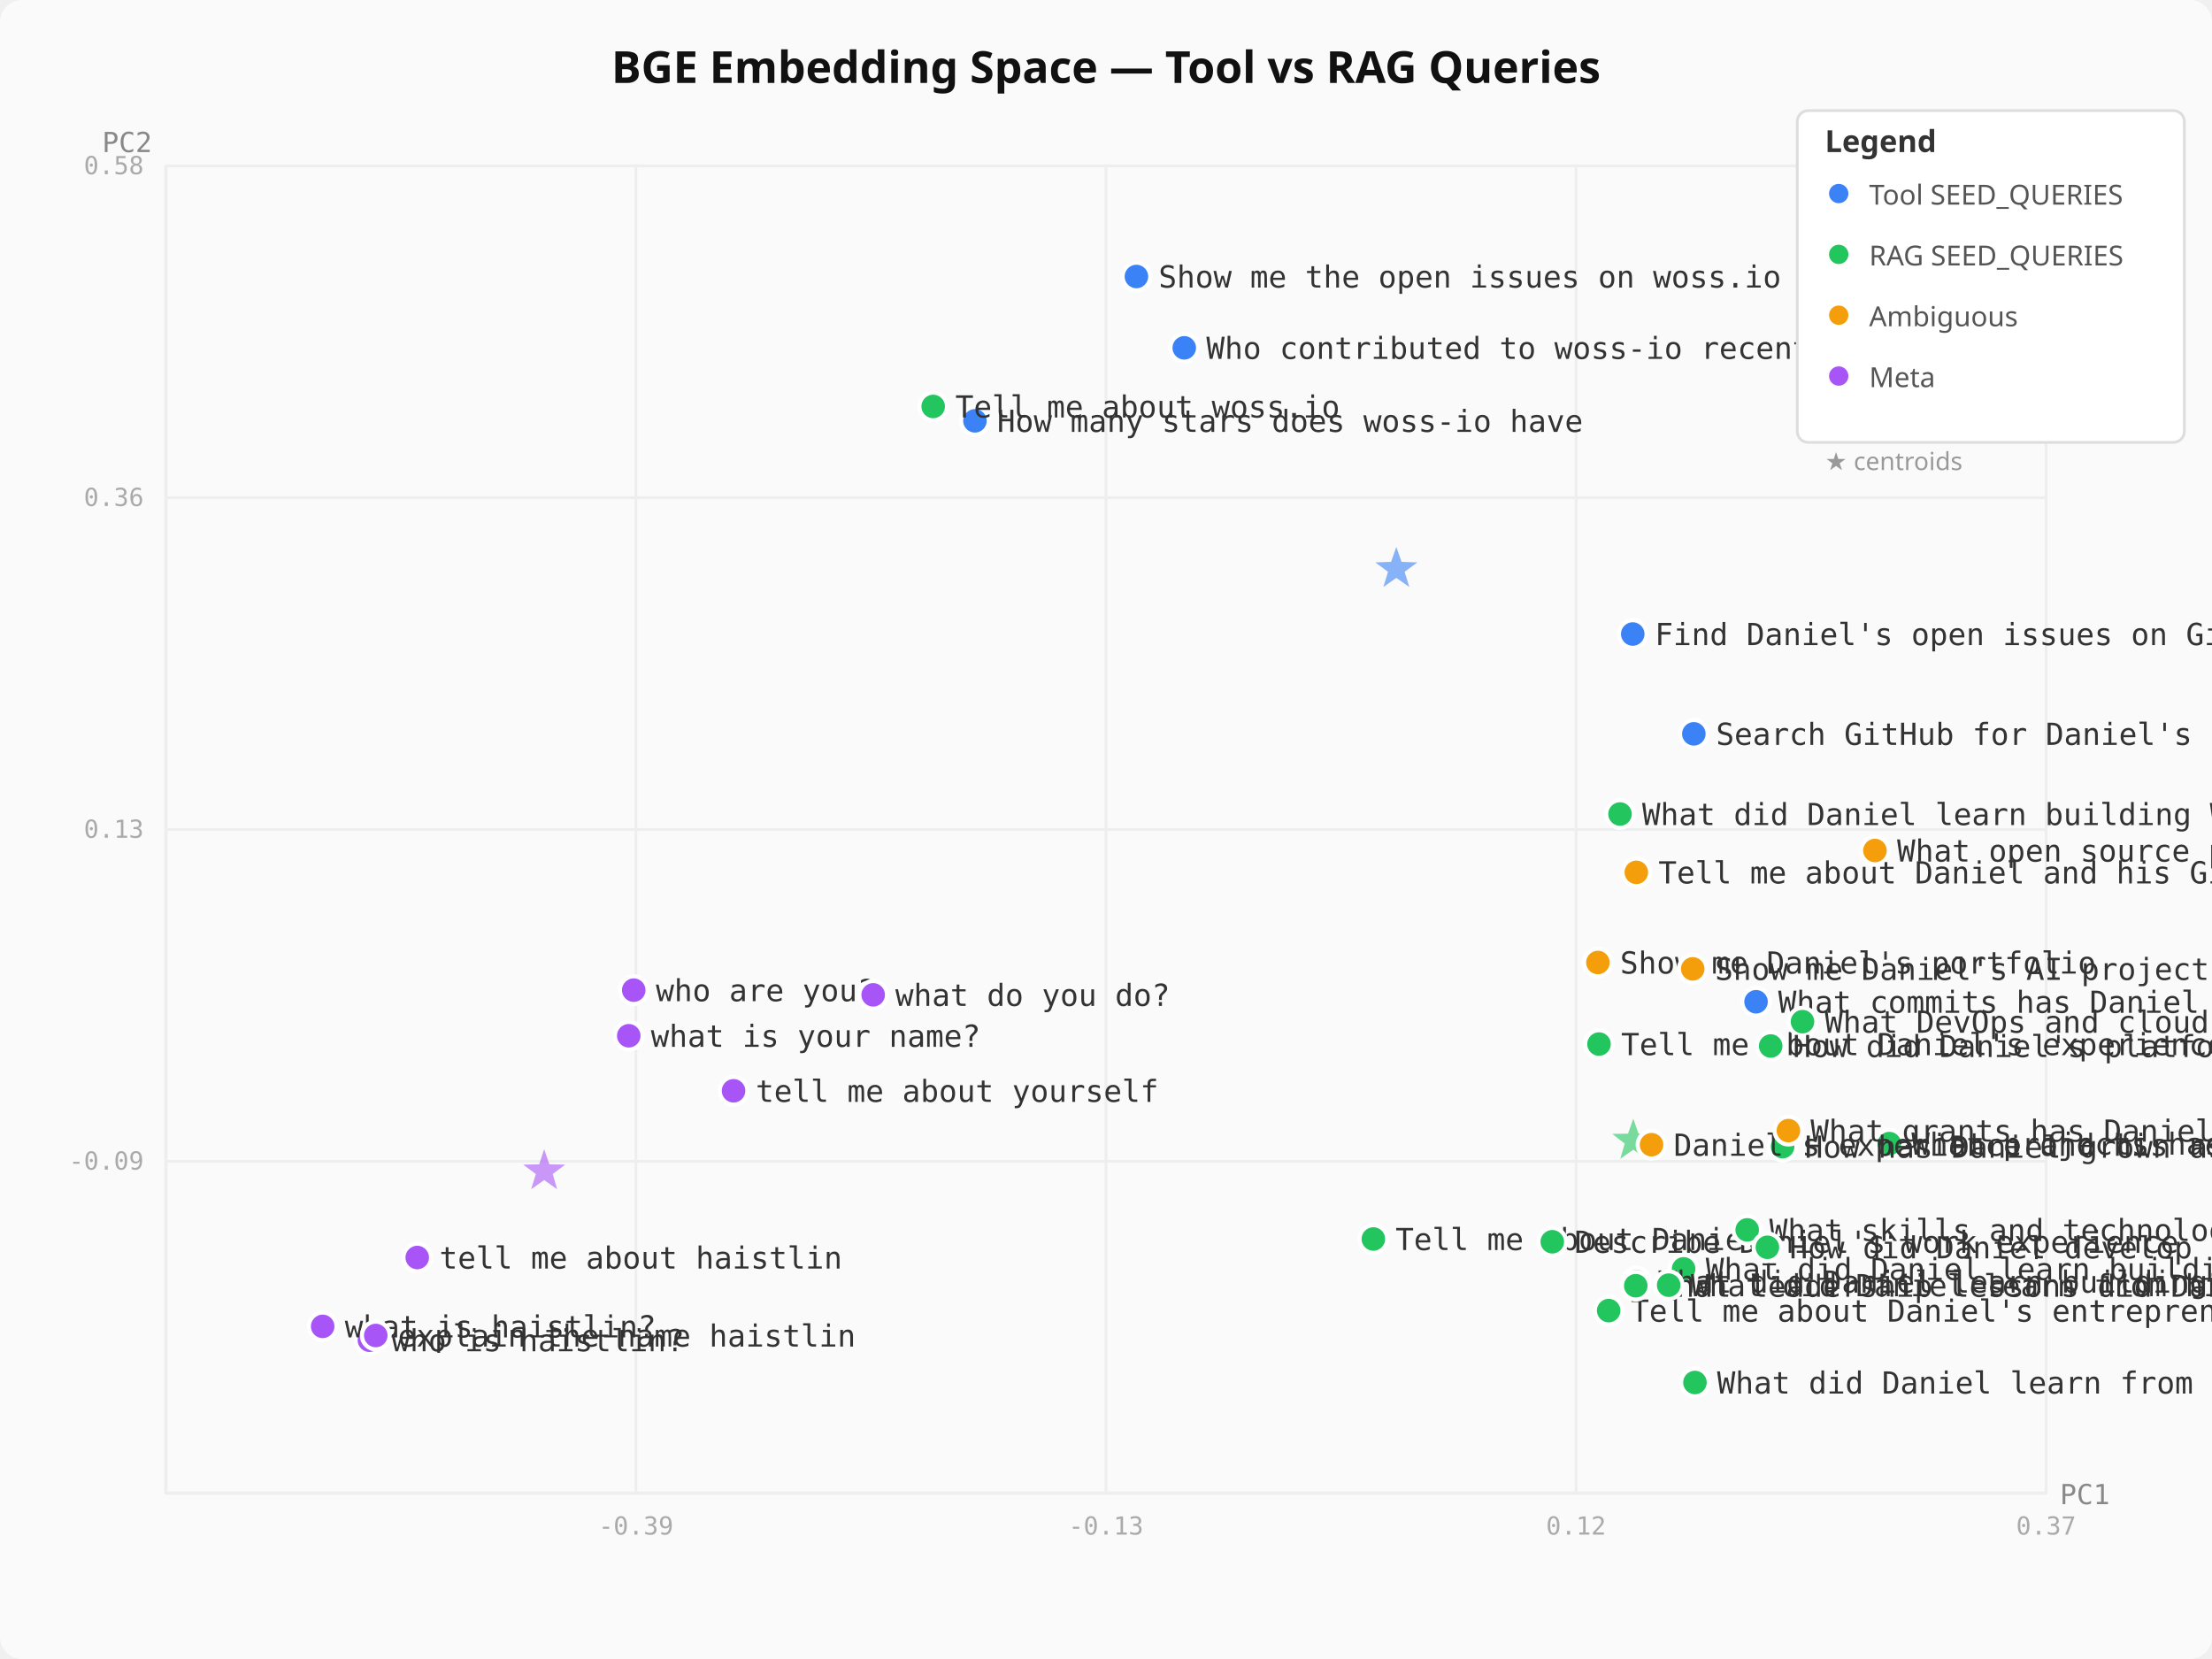
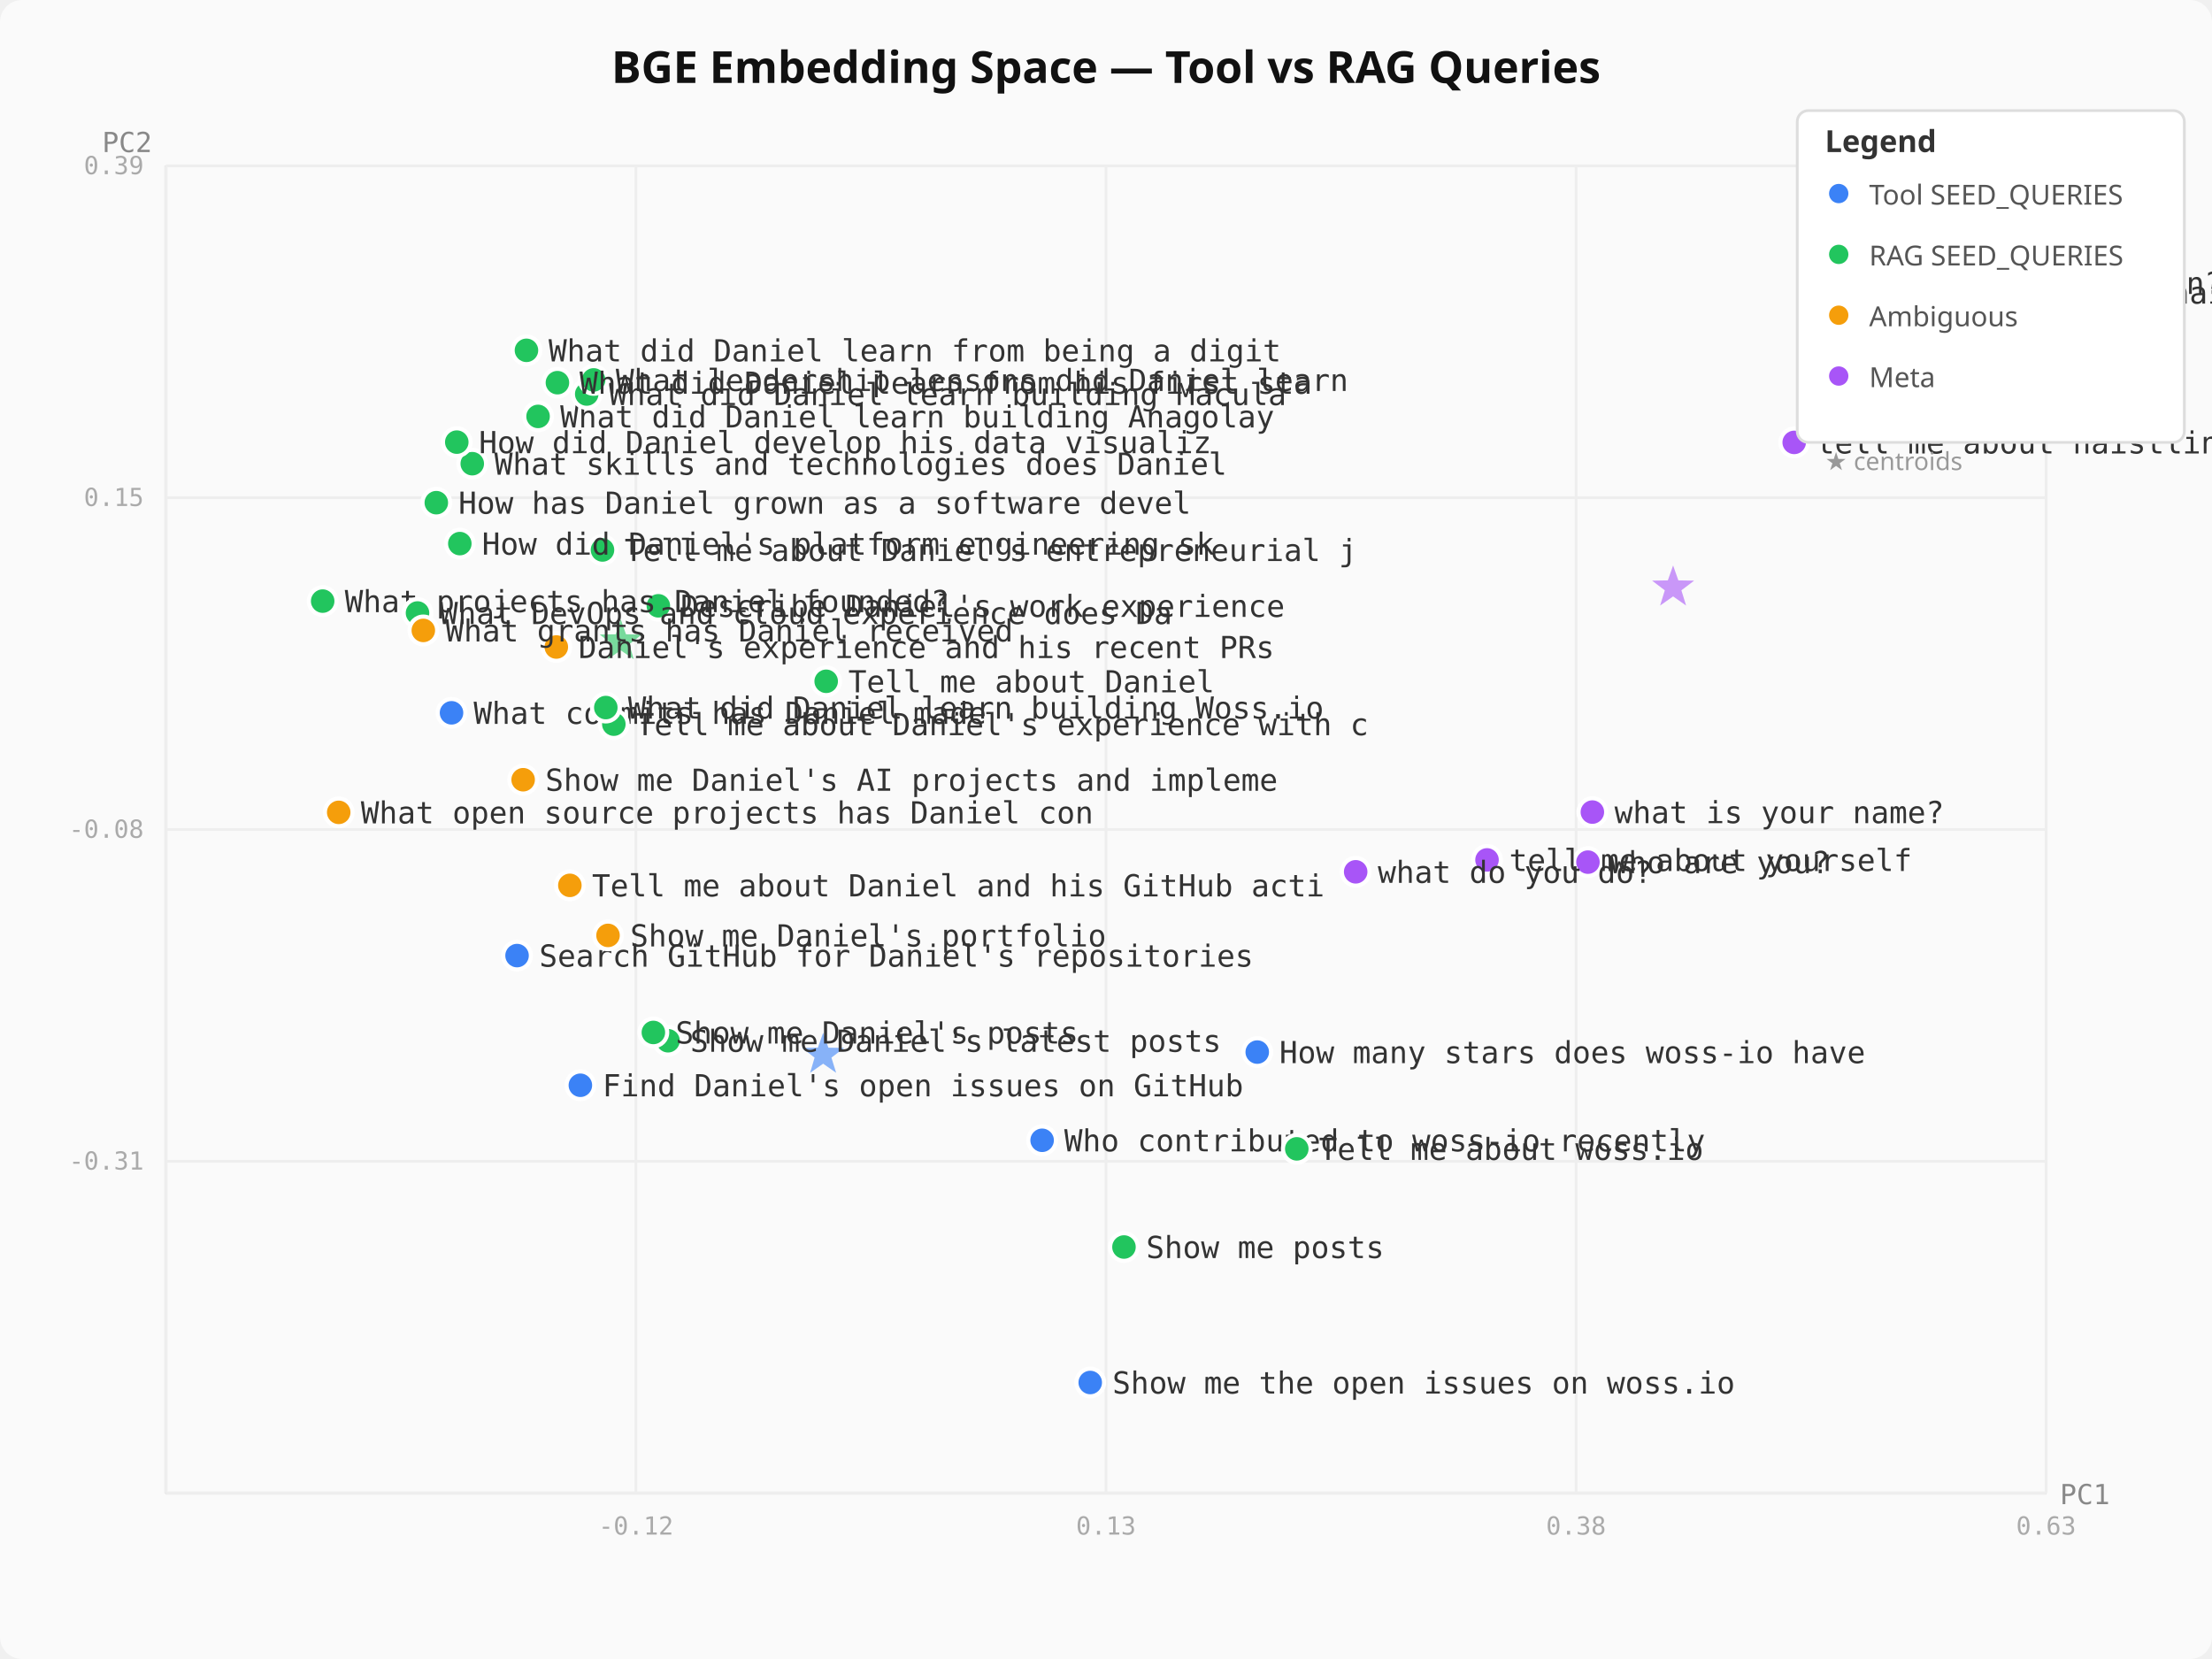
<svg xmlns="http://www.w3.org/2000/svg" viewBox="0 0 800 600" width="800" height="600">
  <rect x="0" y="0" width="800" height="600" fill="#fafafa" rx="8" />
  <text x="400" y="30" text-anchor="middle" font-size="16" font-weight="bold" font-family="sans-serif" fill="#111">BGE Embedding Space — Tool vs RAG Queries</text>
  <line x1="60" y1="540" x2="740" y2="540" stroke="#ccc" stroke-width="1" />
  <line x1="60" y1="60" x2="60" y2="540" stroke="#ccc" stroke-width="1" />
  <text x="745" y="544" font-size="10" font-family="monospace" fill="#888">PC1</text>
  <text x="55" y="55" text-anchor="end" font-size="10" font-family="monospace" fill="#888">PC2</text>
  <line x1="60" y1="540" x2="740" y2="540" stroke="#eee" stroke-width="1" />
  <line x1="60" y1="60" x2="60" y2="540" stroke="#eee" stroke-width="1" />
  <line x1="60" y1="420" x2="740" y2="420" stroke="#eee" stroke-width="1" />
  <line x1="230" y1="60" x2="230" y2="540" stroke="#eee" stroke-width="1" />
-   <text x="230" y="555" text-anchor="middle" font-size="9" font-family="monospace" fill="#aaa">-0.39</text>
-   <text x="52" y="423" text-anchor="end" font-size="9" font-family="monospace" fill="#aaa">-0.09</text>
+   <text x="230" y="555" text-anchor="middle" font-size="9" font-family="monospace" fill="#aaa">-0.12</text>
+   <text x="52" y="423" text-anchor="end" font-size="9" font-family="monospace" fill="#aaa">-0.31</text>
  <line x1="60" y1="300" x2="740" y2="300" stroke="#eee" stroke-width="1" />
  <line x1="400" y1="60" x2="400" y2="540" stroke="#eee" stroke-width="1" />
-   <text x="400" y="555" text-anchor="middle" font-size="9" font-family="monospace" fill="#aaa">-0.13</text>
-   <text x="52" y="303" text-anchor="end" font-size="9" font-family="monospace" fill="#aaa">0.13</text>
+   <text x="400" y="555" text-anchor="middle" font-size="9" font-family="monospace" fill="#aaa">0.13</text>
+   <text x="52" y="303" text-anchor="end" font-size="9" font-family="monospace" fill="#aaa">-0.08</text>
  <line x1="60" y1="180" x2="740" y2="180" stroke="#eee" stroke-width="1" />
  <line x1="570" y1="60" x2="570" y2="540" stroke="#eee" stroke-width="1" />
-   <text x="570" y="555" text-anchor="middle" font-size="9" font-family="monospace" fill="#aaa">0.12</text>
-   <text x="52" y="183" text-anchor="end" font-size="9" font-family="monospace" fill="#aaa">0.36</text>
+   <text x="570" y="555" text-anchor="middle" font-size="9" font-family="monospace" fill="#aaa">0.38</text>
+   <text x="52" y="183" text-anchor="end" font-size="9" font-family="monospace" fill="#aaa">0.15</text>
  <line x1="60" y1="60" x2="740" y2="60" stroke="#eee" stroke-width="1" />
  <line x1="740" y1="60" x2="740" y2="540" stroke="#eee" stroke-width="1" />
-   <text x="740" y="555" text-anchor="middle" font-size="9" font-family="monospace" fill="#aaa">0.37</text>
-   <text x="52" y="63" text-anchor="end" font-size="9" font-family="monospace" fill="#aaa">0.58</text>
-   <polygon points="505.0,197.8 506.9,203.2 512.6,203.4 508.0,206.8 509.7,212.3 505.0,209.0 500.3,212.3 502.0,206.8 497.4,203.4 503.1,203.2" fill="#3b82f6" opacity="0.6" />
-   <polygon points="590.7,404.6 592.6,410.0 598.3,410.1 593.7,413.6 595.4,419.1 590.7,415.8 586.0,419.1 587.6,413.6 583.1,410.1 588.8,410.0" fill="#22c55e" opacity="0.6" />
-   <polygon points="196.8,415.6 198.7,421.1 204.4,421.2 199.9,424.6 201.5,430.1 196.8,426.8 192.1,430.1 193.8,424.6 189.2,421.2 195.0,421.1" fill="#a855f7" opacity="0.6" />
-   <circle cx="612.6" cy="265.4" r="5" fill="#3b82f6" stroke="#fff" stroke-width="1.5" />
-   <text x="620.6" y="269.4" font-size="11" font-family="monospace" fill="#333">Search GitHub for Daniel's repositories</text>
-   <circle cx="590.5" cy="229.3" r="5" fill="#3b82f6" stroke="#fff" stroke-width="1.5" />
-   <text x="598.5" y="233.3" font-size="11" font-family="monospace" fill="#333">Find Daniel's open issues on GitHub</text>
-   <circle cx="635.1" cy="362.3" r="5" fill="#3b82f6" stroke="#fff" stroke-width="1.5" />
-   <text x="643.1" y="366.3" font-size="11" font-family="monospace" fill="#333">What commits has Daniel made</text>
-   <circle cx="352.6" cy="152.2" r="5" fill="#3b82f6" stroke="#fff" stroke-width="1.5" />
-   <text x="360.6" y="156.2" font-size="11" font-family="monospace" fill="#333">How many stars does woss-io have</text>
-   <circle cx="411.0" cy="100.0" r="5" fill="#3b82f6" stroke="#fff" stroke-width="1.5" />
-   <text x="419.0" y="104.0" font-size="11" font-family="monospace" fill="#333">Show me the open issues on woss.io</text>
-   <circle cx="428.3" cy="125.8" r="5" fill="#3b82f6" stroke="#fff" stroke-width="1.5" />
-   <text x="436.3" y="129.8" font-size="11" font-family="monospace" fill="#333">Who contributed to woss-io recently</text>
-   <circle cx="496.7" cy="448.1" r="5" fill="#22c55e" stroke="#fff" stroke-width="1.5" />
-   <text x="504.7" y="452.1" font-size="11" font-family="monospace" fill="#333">Tell me about Daniel</text>
-   <circle cx="561.4" cy="449.1" r="5" fill="#22c55e" stroke="#fff" stroke-width="1.5" />
-   <text x="569.4" y="453.1" font-size="11" font-family="monospace" fill="#333">Describe Daniel's work experience</text>
-   <circle cx="683.3" cy="413.6" r="5" fill="#22c55e" stroke="#fff" stroke-width="1.5" />
-   <text x="691.3" y="417.6" font-size="11" font-family="monospace" fill="#333">What projects has Daniel founded?</text>
-   <circle cx="631.9" cy="444.8" r="5" fill="#22c55e" stroke="#fff" stroke-width="1.5" />
-   <text x="639.9" y="448.8" font-size="11" font-family="monospace" fill="#333">What skills and technologies does Daniel</text>
-   <circle cx="337.5" cy="147.0" r="5" fill="#22c55e" stroke="#fff" stroke-width="1.5" />
-   <text x="345.5" y="151.0" font-size="11" font-family="monospace" fill="#333">Tell me about woss.io</text>
-   <circle cx="578.3" cy="377.6" r="5" fill="#22c55e" stroke="#fff" stroke-width="1.5" />
-   <text x="586.3" y="381.6" font-size="11" font-family="monospace" fill="#333">Tell me about Daniel's experience with c</text>
-   <circle cx="651.9" cy="369.5" r="5" fill="#22c55e" stroke="#fff" stroke-width="1.5" />
-   <text x="659.9" y="373.5" font-size="11" font-family="monospace" fill="#333">What DevOps and cloud experience does Da</text>
-   <circle cx="644.7" cy="414.7" r="5" fill="#22c55e" stroke="#fff" stroke-width="1.5" />
-   <text x="652.7" y="418.7" font-size="11" font-family="monospace" fill="#333">How has Daniel grown as a software devel</text>
-   <circle cx="608.9" cy="458.9" r="5" fill="#22c55e" stroke="#fff" stroke-width="1.5" />
-   <text x="616.9" y="462.9" font-size="11" font-family="monospace" fill="#333">What did Daniel learn building Anagolay </text>
-   <circle cx="591.8" cy="463.5" r="5" fill="#22c55e" stroke="#fff" stroke-width="1.5" />
-   <text x="599.8" y="467.5" font-size="11" font-family="monospace" fill="#333">What did Daniel learn building Macula</text>
-   <circle cx="585.9" cy="294.4" r="5" fill="#22c55e" stroke="#fff" stroke-width="1.5" />
-   <text x="593.9" y="298.4" font-size="11" font-family="monospace" fill="#333">What did Daniel learn building Woss.io</text>
-   <circle cx="581.8" cy="474.0" r="5" fill="#22c55e" stroke="#fff" stroke-width="1.5" />
-   <text x="589.8" y="478.0" font-size="11" font-family="monospace" fill="#333">Tell me about Daniel's entrepreneurial j</text>
-   <circle cx="591.6" cy="465.0" r="5" fill="#22c55e" stroke="#fff" stroke-width="1.5" />
-   <text x="599.6" y="469.0" font-size="11" font-family="monospace" fill="#333">What leadership lessons did Daniel learn</text>
-   <circle cx="640.4" cy="378.3" r="5" fill="#22c55e" stroke="#fff" stroke-width="1.5" />
-   <text x="648.4" y="382.3" font-size="11" font-family="monospace" fill="#333">How did Daniel's platform engineering sk</text>
-   <circle cx="613.0" cy="500.0" r="5" fill="#22c55e" stroke="#fff" stroke-width="1.5" />
-   <text x="621.0" y="504.0" font-size="11" font-family="monospace" fill="#333">What did Daniel learn from being a digit</text>
-   <circle cx="639.2" cy="451.1" r="5" fill="#22c55e" stroke="#fff" stroke-width="1.5" />
-   <text x="647.2" y="455.1" font-size="11" font-family="monospace" fill="#333">How did Daniel develop his data visualiz</text>
-   <circle cx="603.5" cy="464.8" r="5" fill="#22c55e" stroke="#fff" stroke-width="1.5" />
-   <text x="611.5" y="468.8" font-size="11" font-family="monospace" fill="#333">What did Daniel learn from his first sta</text>
-   <circle cx="577.9" cy="348.1" r="5" fill="#f59e0b" stroke="#fff" stroke-width="1.5" />
-   <text x="585.9" y="352.1" font-size="11" font-family="monospace" fill="#333">Show me Daniel's portfolio</text>
-   <circle cx="612.2" cy="350.4" r="5" fill="#f59e0b" stroke="#fff" stroke-width="1.5" />
-   <text x="620.2" y="354.4" font-size="11" font-family="monospace" fill="#333">Show me Daniel's AI projects and impleme</text>
-   <circle cx="597.3" cy="414.0" r="5" fill="#f59e0b" stroke="#fff" stroke-width="1.5" />
-   <text x="605.3" y="418.0" font-size="11" font-family="monospace" fill="#333">Daniel's experience and his recent PRs</text>
-   <circle cx="678.1" cy="307.6" r="5" fill="#f59e0b" stroke="#fff" stroke-width="1.5" />
-   <text x="686.1" y="311.6" font-size="11" font-family="monospace" fill="#333">What open source projects has Daniel con</text>
-   <circle cx="591.8" cy="315.5" r="5" fill="#f59e0b" stroke="#fff" stroke-width="1.5" />
-   <text x="599.8" y="319.5" font-size="11" font-family="monospace" fill="#333">Tell me about Daniel and his GitHub acti</text>
-   <circle cx="646.8" cy="408.9" r="5" fill="#f59e0b" stroke="#fff" stroke-width="1.5" />
-   <text x="654.8" y="412.9" font-size="11" font-family="monospace" fill="#333">What grants has Daniel received</text>
-   <circle cx="133.6" cy="484.7" r="5" fill="#a855f7" stroke="#fff" stroke-width="1.5" />
-   <text x="141.6" y="488.7" font-size="11" font-family="monospace" fill="#333">who is haistlin?</text>
-   <circle cx="116.7" cy="479.7" r="5" fill="#a855f7" stroke="#fff" stroke-width="1.5" />
-   <text x="124.7" y="483.7" font-size="11" font-family="monospace" fill="#333">what is haistlin?</text>
-   <circle cx="150.9" cy="454.8" r="5" fill="#a855f7" stroke="#fff" stroke-width="1.5" />
-   <text x="158.9" y="458.8" font-size="11" font-family="monospace" fill="#333">tell me about haistlin</text>
-   <circle cx="229.2" cy="358.1" r="5" fill="#a855f7" stroke="#fff" stroke-width="1.5" />
-   <text x="237.2" y="362.1" font-size="11" font-family="monospace" fill="#333">who are you?</text>
-   <circle cx="227.4" cy="374.6" r="5" fill="#a855f7" stroke="#fff" stroke-width="1.5" />
-   <text x="235.4" y="378.6" font-size="11" font-family="monospace" fill="#333">what is your name?</text>
-   <circle cx="135.9" cy="483.0" r="5" fill="#a855f7" stroke="#fff" stroke-width="1.5" />
-   <text x="143.9" y="487.0" font-size="11" font-family="monospace" fill="#333">explain the name haistlin</text>
-   <circle cx="265.3" cy="394.5" r="5" fill="#a855f7" stroke="#fff" stroke-width="1.5" />
-   <text x="273.3" y="398.5" font-size="11" font-family="monospace" fill="#333">tell me about yourself</text>
-   <circle cx="315.8" cy="359.8" r="5" fill="#a855f7" stroke="#fff" stroke-width="1.5" />
-   <text x="323.8" y="363.8" font-size="11" font-family="monospace" fill="#333">what do you do?</text>
+   <text x="740" y="555" text-anchor="middle" font-size="9" font-family="monospace" fill="#aaa">0.63</text>
+   <text x="52" y="63" text-anchor="end" font-size="9" font-family="monospace" fill="#aaa">0.39</text>
+   <polygon points="297.7,373.5 299.6,378.9 305.3,379.0 300.7,382.5 302.4,388.0 297.7,384.7 293.0,388.0 294.6,382.5 290.1,379.0 295.8,378.9" fill="#3b82f6" opacity="0.6" />
+   <polygon points="224.5,224.0 226.4,229.4 232.1,229.5 227.6,233.0 229.2,238.4 224.5,235.2 219.8,238.4 221.5,233.0 216.9,229.5 222.7,229.4" fill="#22c55e" opacity="0.6" />
+   <polygon points="605.1,204.5 607.0,209.9 612.7,210.0 608.1,213.5 609.8,219.0 605.1,215.7 600.4,219.0 602.1,213.5 597.5,210.0 603.2,209.9" fill="#a855f7" opacity="0.6" />
+   <circle cx="187.0" cy="345.6" r="5" fill="#3b82f6" stroke="#fff" stroke-width="1.5" />
+   <text x="195.0" y="349.6" font-size="11" font-family="monospace" fill="#333">Search GitHub for Daniel's repositories</text>
+   <circle cx="209.9" cy="392.5" r="5" fill="#3b82f6" stroke="#fff" stroke-width="1.5" />
+   <text x="217.9" y="396.5" font-size="11" font-family="monospace" fill="#333">Find Daniel's open issues on GitHub</text>
+   <circle cx="163.3" cy="257.8" r="5" fill="#3b82f6" stroke="#fff" stroke-width="1.5" />
+   <text x="171.3" y="261.8" font-size="11" font-family="monospace" fill="#333">What commits has Daniel made</text>
+   <circle cx="454.7" cy="380.5" r="5" fill="#3b82f6" stroke="#fff" stroke-width="1.5" />
+   <text x="462.7" y="384.5" font-size="11" font-family="monospace" fill="#333">How many stars does woss-io have</text>
+   <circle cx="394.3" cy="500.0" r="5" fill="#3b82f6" stroke="#fff" stroke-width="1.5" />
+   <text x="402.3" y="504.0" font-size="11" font-family="monospace" fill="#333">Show me the open issues on woss.io</text>
+   <circle cx="376.9" cy="412.4" r="5" fill="#3b82f6" stroke="#fff" stroke-width="1.5" />
+   <text x="384.9" y="416.4" font-size="11" font-family="monospace" fill="#333">Who contributed to woss-io recently</text>
+   <circle cx="298.8" cy="246.4" r="5" fill="#22c55e" stroke="#fff" stroke-width="1.5" />
+   <text x="306.8" y="250.4" font-size="11" font-family="monospace" fill="#333">Tell me about Daniel</text>
+   <circle cx="238.1" cy="219.1" r="5" fill="#22c55e" stroke="#fff" stroke-width="1.5" />
+   <text x="246.1" y="223.1" font-size="11" font-family="monospace" fill="#333">Describe Daniel's work experience</text>
+   <circle cx="241.6" cy="376.4" r="5" fill="#22c55e" stroke="#fff" stroke-width="1.5" />
+   <text x="249.6" y="380.4" font-size="11" font-family="monospace" fill="#333">Show me Daniel's latest posts</text>
+   <circle cx="406.5" cy="451.0" r="5" fill="#22c55e" stroke="#fff" stroke-width="1.5" />
+   <text x="414.5" y="455.0" font-size="11" font-family="monospace" fill="#333">Show me posts</text>
+   <circle cx="236.3" cy="373.4" r="5" fill="#22c55e" stroke="#fff" stroke-width="1.5" />
+   <text x="244.3" y="377.4" font-size="11" font-family="monospace" fill="#333">Show me Daniel's posts</text>
+   <circle cx="116.7" cy="217.4" r="5" fill="#22c55e" stroke="#fff" stroke-width="1.5" />
+   <text x="124.7" y="221.4" font-size="11" font-family="monospace" fill="#333">What projects has Daniel founded?</text>
+   <circle cx="170.8" cy="167.7" r="5" fill="#22c55e" stroke="#fff" stroke-width="1.5" />
+   <text x="178.8" y="171.7" font-size="11" font-family="monospace" fill="#333">What skills and technologies does Daniel</text>
+   <circle cx="469.0" cy="415.5" r="5" fill="#22c55e" stroke="#fff" stroke-width="1.5" />
+   <text x="477.0" y="419.5" font-size="11" font-family="monospace" fill="#333">Tell me about woss.io</text>
+   <circle cx="222.0" cy="261.9" r="5" fill="#22c55e" stroke="#fff" stroke-width="1.5" />
+   <text x="230.0" y="265.9" font-size="11" font-family="monospace" fill="#333">Tell me about Daniel's experience with c</text>
+   <circle cx="151.0" cy="221.7" r="5" fill="#22c55e" stroke="#fff" stroke-width="1.5" />
+   <text x="159.0" y="225.7" font-size="11" font-family="monospace" fill="#333">What DevOps and cloud experience does Da</text>
+   <circle cx="157.8" cy="181.8" r="5" fill="#22c55e" stroke="#fff" stroke-width="1.5" />
+   <text x="165.8" y="185.8" font-size="11" font-family="monospace" fill="#333">How has Daniel grown as a software devel</text>
+   <circle cx="194.6" cy="150.6" r="5" fill="#22c55e" stroke="#fff" stroke-width="1.5" />
+   <text x="202.6" y="154.6" font-size="11" font-family="monospace" fill="#333">What did Daniel learn building Anagolay </text>
+   <circle cx="212.2" cy="142.5" r="5" fill="#22c55e" stroke="#fff" stroke-width="1.5" />
+   <text x="220.2" y="146.5" font-size="11" font-family="monospace" fill="#333">What did Daniel learn building Macula</text>
+   <circle cx="219.1" cy="255.9" r="5" fill="#22c55e" stroke="#fff" stroke-width="1.5" />
+   <text x="227.1" y="259.9" font-size="11" font-family="monospace" fill="#333">What did Daniel learn building Woss.io</text>
+   <circle cx="217.9" cy="198.9" r="5" fill="#22c55e" stroke="#fff" stroke-width="1.5" />
+   <text x="225.9" y="202.9" font-size="11" font-family="monospace" fill="#333">Tell me about Daniel's entrepreneurial j</text>
+   <circle cx="214.7" cy="137.4" r="5" fill="#22c55e" stroke="#fff" stroke-width="1.5" />
+   <text x="222.7" y="141.4" font-size="11" font-family="monospace" fill="#333">What leadership lessons did Daniel learn</text>
+   <circle cx="166.3" cy="196.6" r="5" fill="#22c55e" stroke="#fff" stroke-width="1.5" />
+   <text x="174.3" y="200.6" font-size="11" font-family="monospace" fill="#333">How did Daniel's platform engineering sk</text>
+   <circle cx="190.4" cy="126.7" r="5" fill="#22c55e" stroke="#fff" stroke-width="1.5" />
+   <text x="198.4" y="130.7" font-size="11" font-family="monospace" fill="#333">What did Daniel learn from being a digit</text>
+   <circle cx="165.2" cy="159.9" r="5" fill="#22c55e" stroke="#fff" stroke-width="1.5" />
+   <text x="173.2" y="163.9" font-size="11" font-family="monospace" fill="#333">How did Daniel develop his data visualiz</text>
+   <circle cx="201.6" cy="138.4" r="5" fill="#22c55e" stroke="#fff" stroke-width="1.5" />
+   <text x="209.6" y="142.4" font-size="11" font-family="monospace" fill="#333">What did Daniel learn from his first sta</text>
+   <circle cx="219.9" cy="338.3" r="5" fill="#f59e0b" stroke="#fff" stroke-width="1.5" />
+   <text x="227.9" y="342.3" font-size="11" font-family="monospace" fill="#333">Show me Daniel's portfolio</text>
+   <circle cx="189.2" cy="282.0" r="5" fill="#f59e0b" stroke="#fff" stroke-width="1.5" />
+   <text x="197.2" y="286.0" font-size="11" font-family="monospace" fill="#333">Show me Daniel's AI projects and impleme</text>
+   <circle cx="201.2" cy="234.0" r="5" fill="#f59e0b" stroke="#fff" stroke-width="1.5" />
+   <text x="209.2" y="238.0" font-size="11" font-family="monospace" fill="#333">Daniel's experience and his recent PRs</text>
+   <circle cx="122.5" cy="293.8" r="5" fill="#f59e0b" stroke="#fff" stroke-width="1.5" />
+   <text x="130.5" y="297.8" font-size="11" font-family="monospace" fill="#333">What open source projects has Daniel con</text>
+   <circle cx="206.1" cy="320.2" r="5" fill="#f59e0b" stroke="#fff" stroke-width="1.5" />
+   <text x="214.1" y="324.2" font-size="11" font-family="monospace" fill="#333">Tell me about Daniel and his GitHub acti</text>
+   <circle cx="153.1" cy="228.0" r="5" fill="#f59e0b" stroke="#fff" stroke-width="1.5" />
+   <text x="161.1" y="232.0" font-size="11" font-family="monospace" fill="#333">What grants has Daniel received</text>
+   <circle cx="665.8" cy="100.0" r="5" fill="#a855f7" stroke="#fff" stroke-width="1.5" />
+   <text x="673.8" y="104.0" font-size="11" font-family="monospace" fill="#333">who is haistlin?</text>
+   <circle cx="683.3" cy="102.3" r="5" fill="#a855f7" stroke="#fff" stroke-width="1.5" />
+   <text x="691.3" y="106.3" font-size="11" font-family="monospace" fill="#333">what is haistlin?</text>
+   <circle cx="648.9" cy="160.0" r="5" fill="#a855f7" stroke="#fff" stroke-width="1.5" />
+   <text x="656.9" y="164.0" font-size="11" font-family="monospace" fill="#333">tell me about haistlin</text>
+   <circle cx="574.3" cy="311.8" r="5" fill="#a855f7" stroke="#fff" stroke-width="1.5" />
+   <text x="582.3" y="315.8" font-size="11" font-family="monospace" fill="#333">who are you?</text>
+   <circle cx="575.9" cy="293.7" r="5" fill="#a855f7" stroke="#fff" stroke-width="1.5" />
+   <text x="583.9" y="297.7" font-size="11" font-family="monospace" fill="#333">what is your name?</text>
+   <circle cx="664.6" cy="105.8" r="5" fill="#a855f7" stroke="#fff" stroke-width="1.5" />
+   <text x="672.6" y="109.8" font-size="11" font-family="monospace" fill="#333">explain the name haistlin</text>
+   <circle cx="537.8" cy="311.0" r="5" fill="#a855f7" stroke="#fff" stroke-width="1.5" />
+   <text x="545.8" y="315.0" font-size="11" font-family="monospace" fill="#333">tell me about yourself</text>
+   <circle cx="490.3" cy="315.3" r="5" fill="#a855f7" stroke="#fff" stroke-width="1.5" />
+   <text x="498.3" y="319.3" font-size="11" font-family="monospace" fill="#333">what do you do?</text>
  <rect x="650" y="40" width="140" height="120" fill="white" stroke="#ddd" rx="4" />
  <text x="660" y="55" font-size="11" font-weight="bold" font-family="sans-serif" fill="#333">Legend</text>
  <circle cx="665" cy="70" r="4" fill="#3b82f6" stroke="white" stroke-width="1" />
  <text x="676" y="74" font-size="10" font-family="sans-serif" fill="#555">Tool SEED_QUERIES</text>
  <circle cx="665" cy="92" r="4" fill="#22c55e" stroke="white" stroke-width="1" />
  <text x="676" y="96" font-size="10" font-family="sans-serif" fill="#555">RAG SEED_QUERIES</text>
  <circle cx="665" cy="114" r="4" fill="#f59e0b" stroke="white" stroke-width="1" />
  <text x="676" y="118" font-size="10" font-family="sans-serif" fill="#555">Ambiguous</text>
  <circle cx="665" cy="136" r="4" fill="#a855f7" stroke="white" stroke-width="1" />
  <text x="676" y="140" font-size="10" font-family="sans-serif" fill="#555">Meta</text>
  <text x="660" y="170" font-size="9" font-family="sans-serif" fill="#999">★ centroids</text>
</svg>
